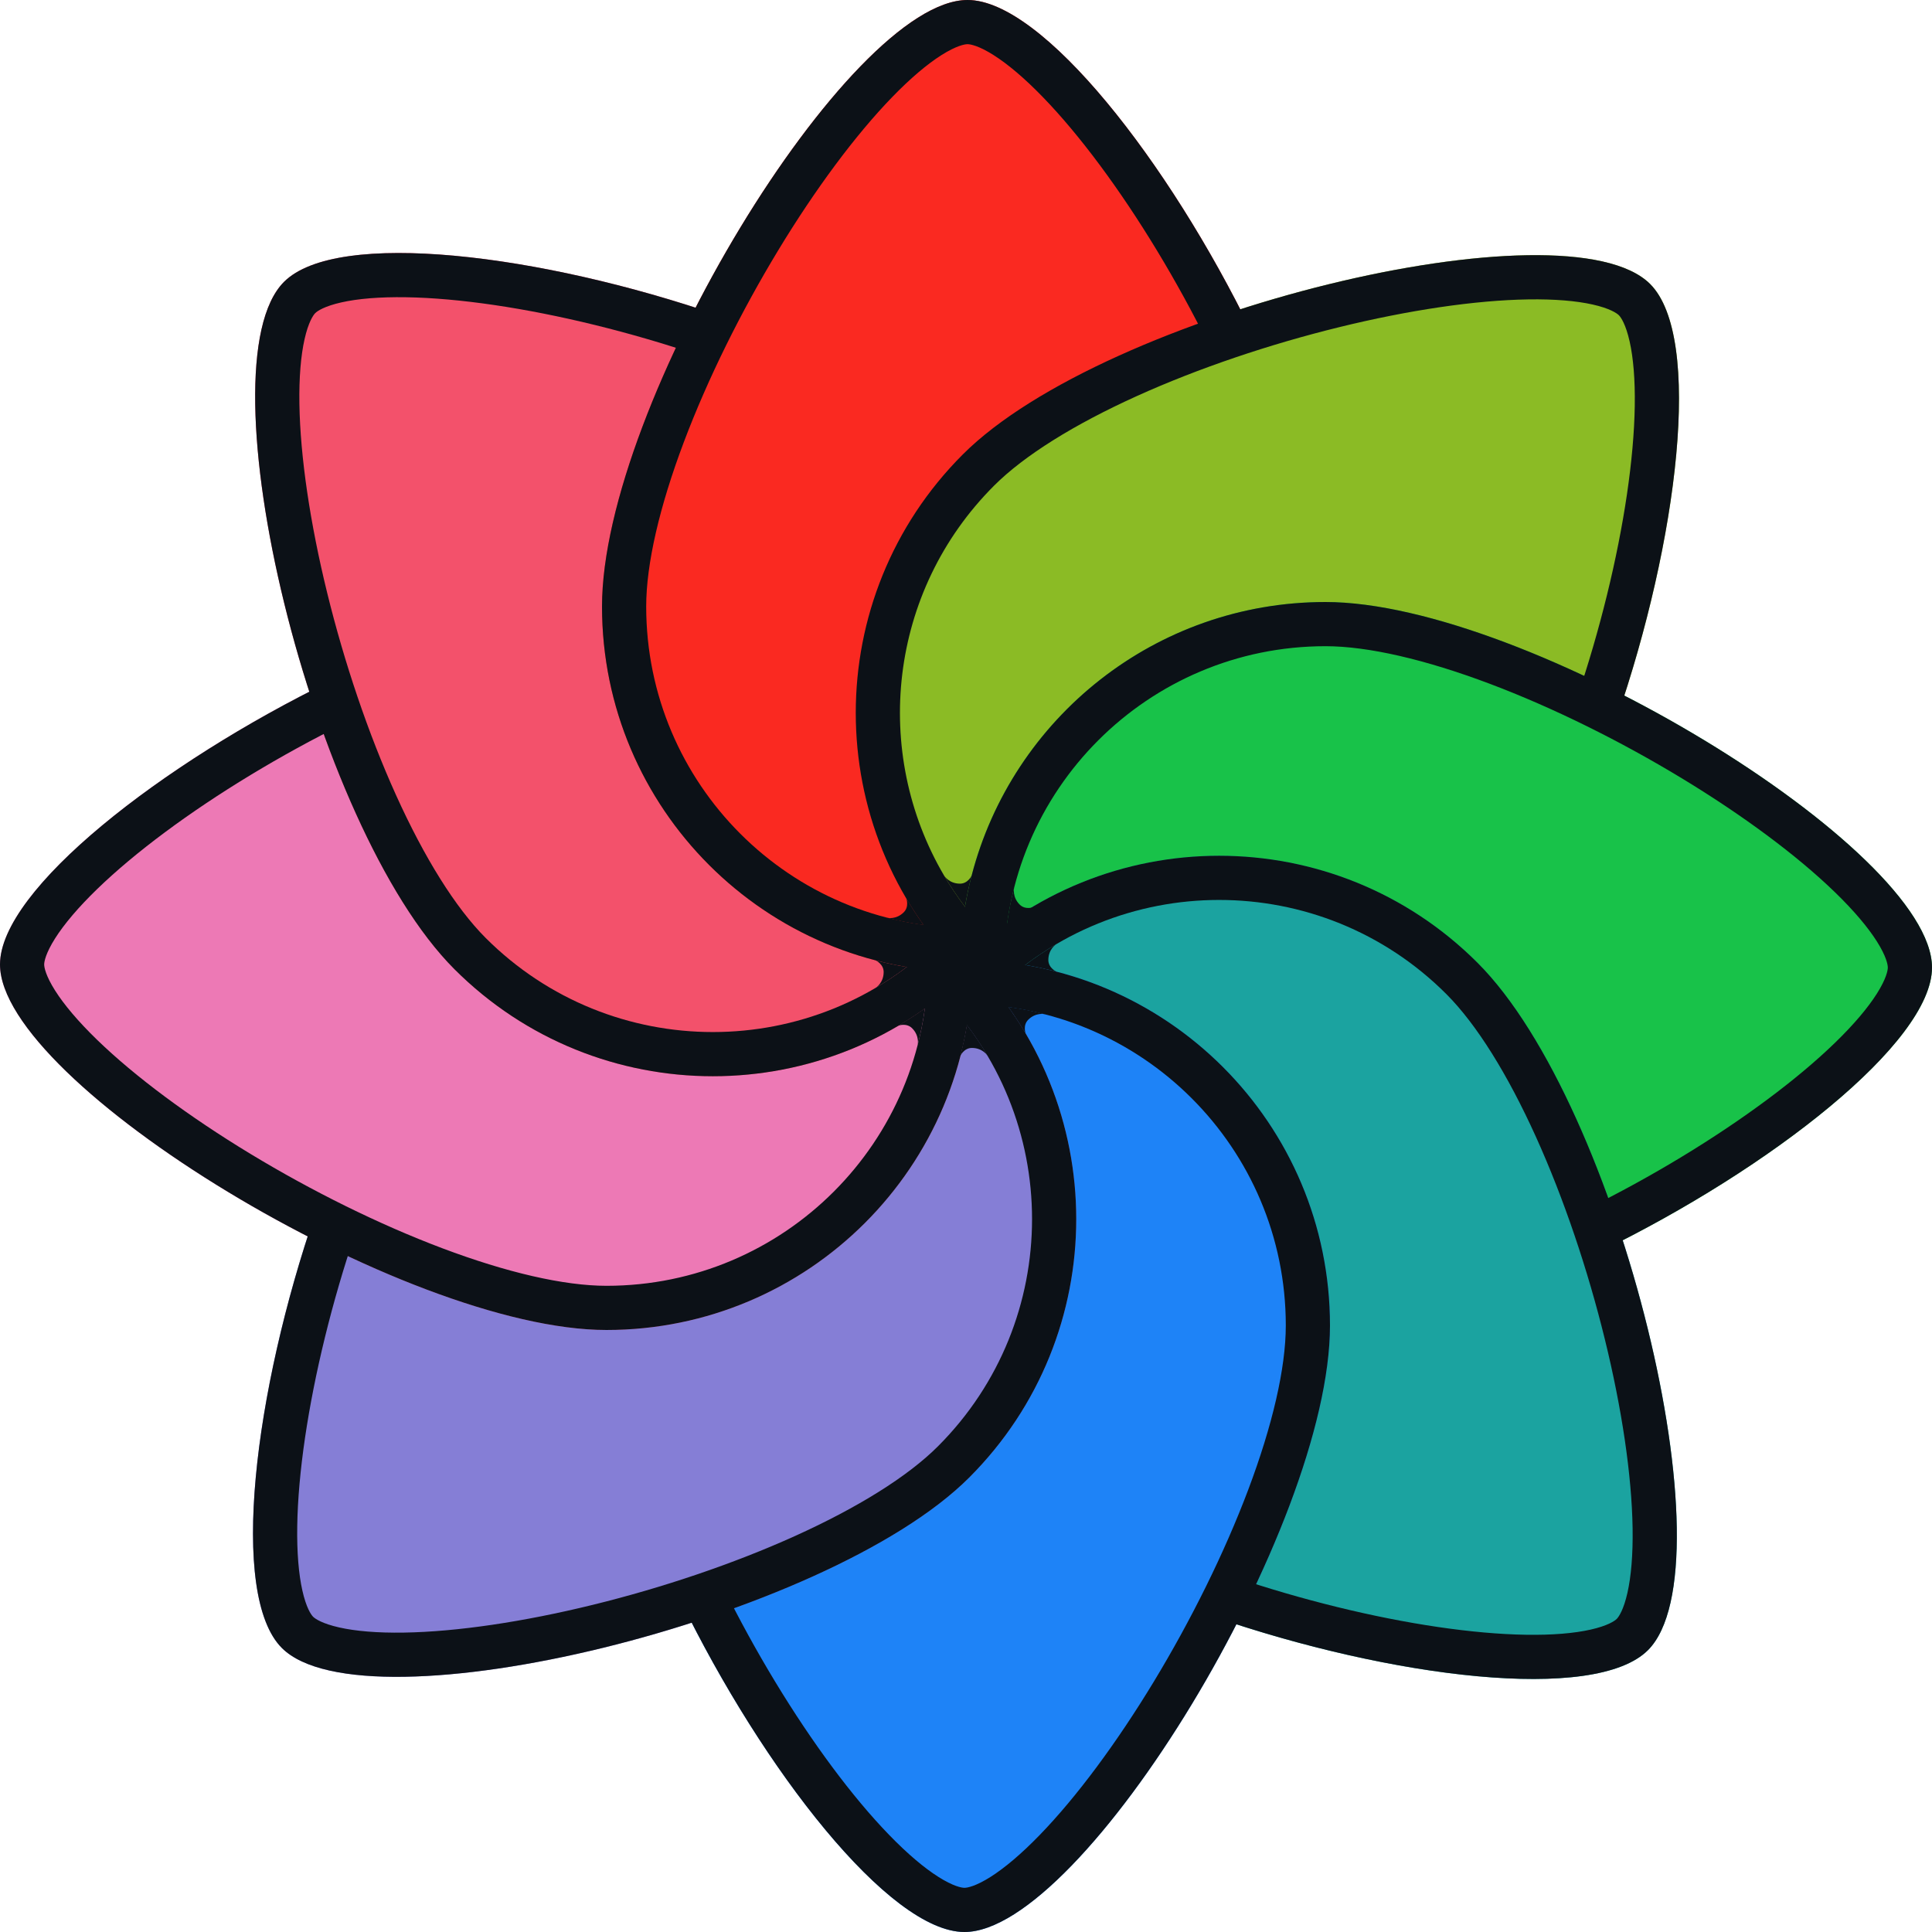
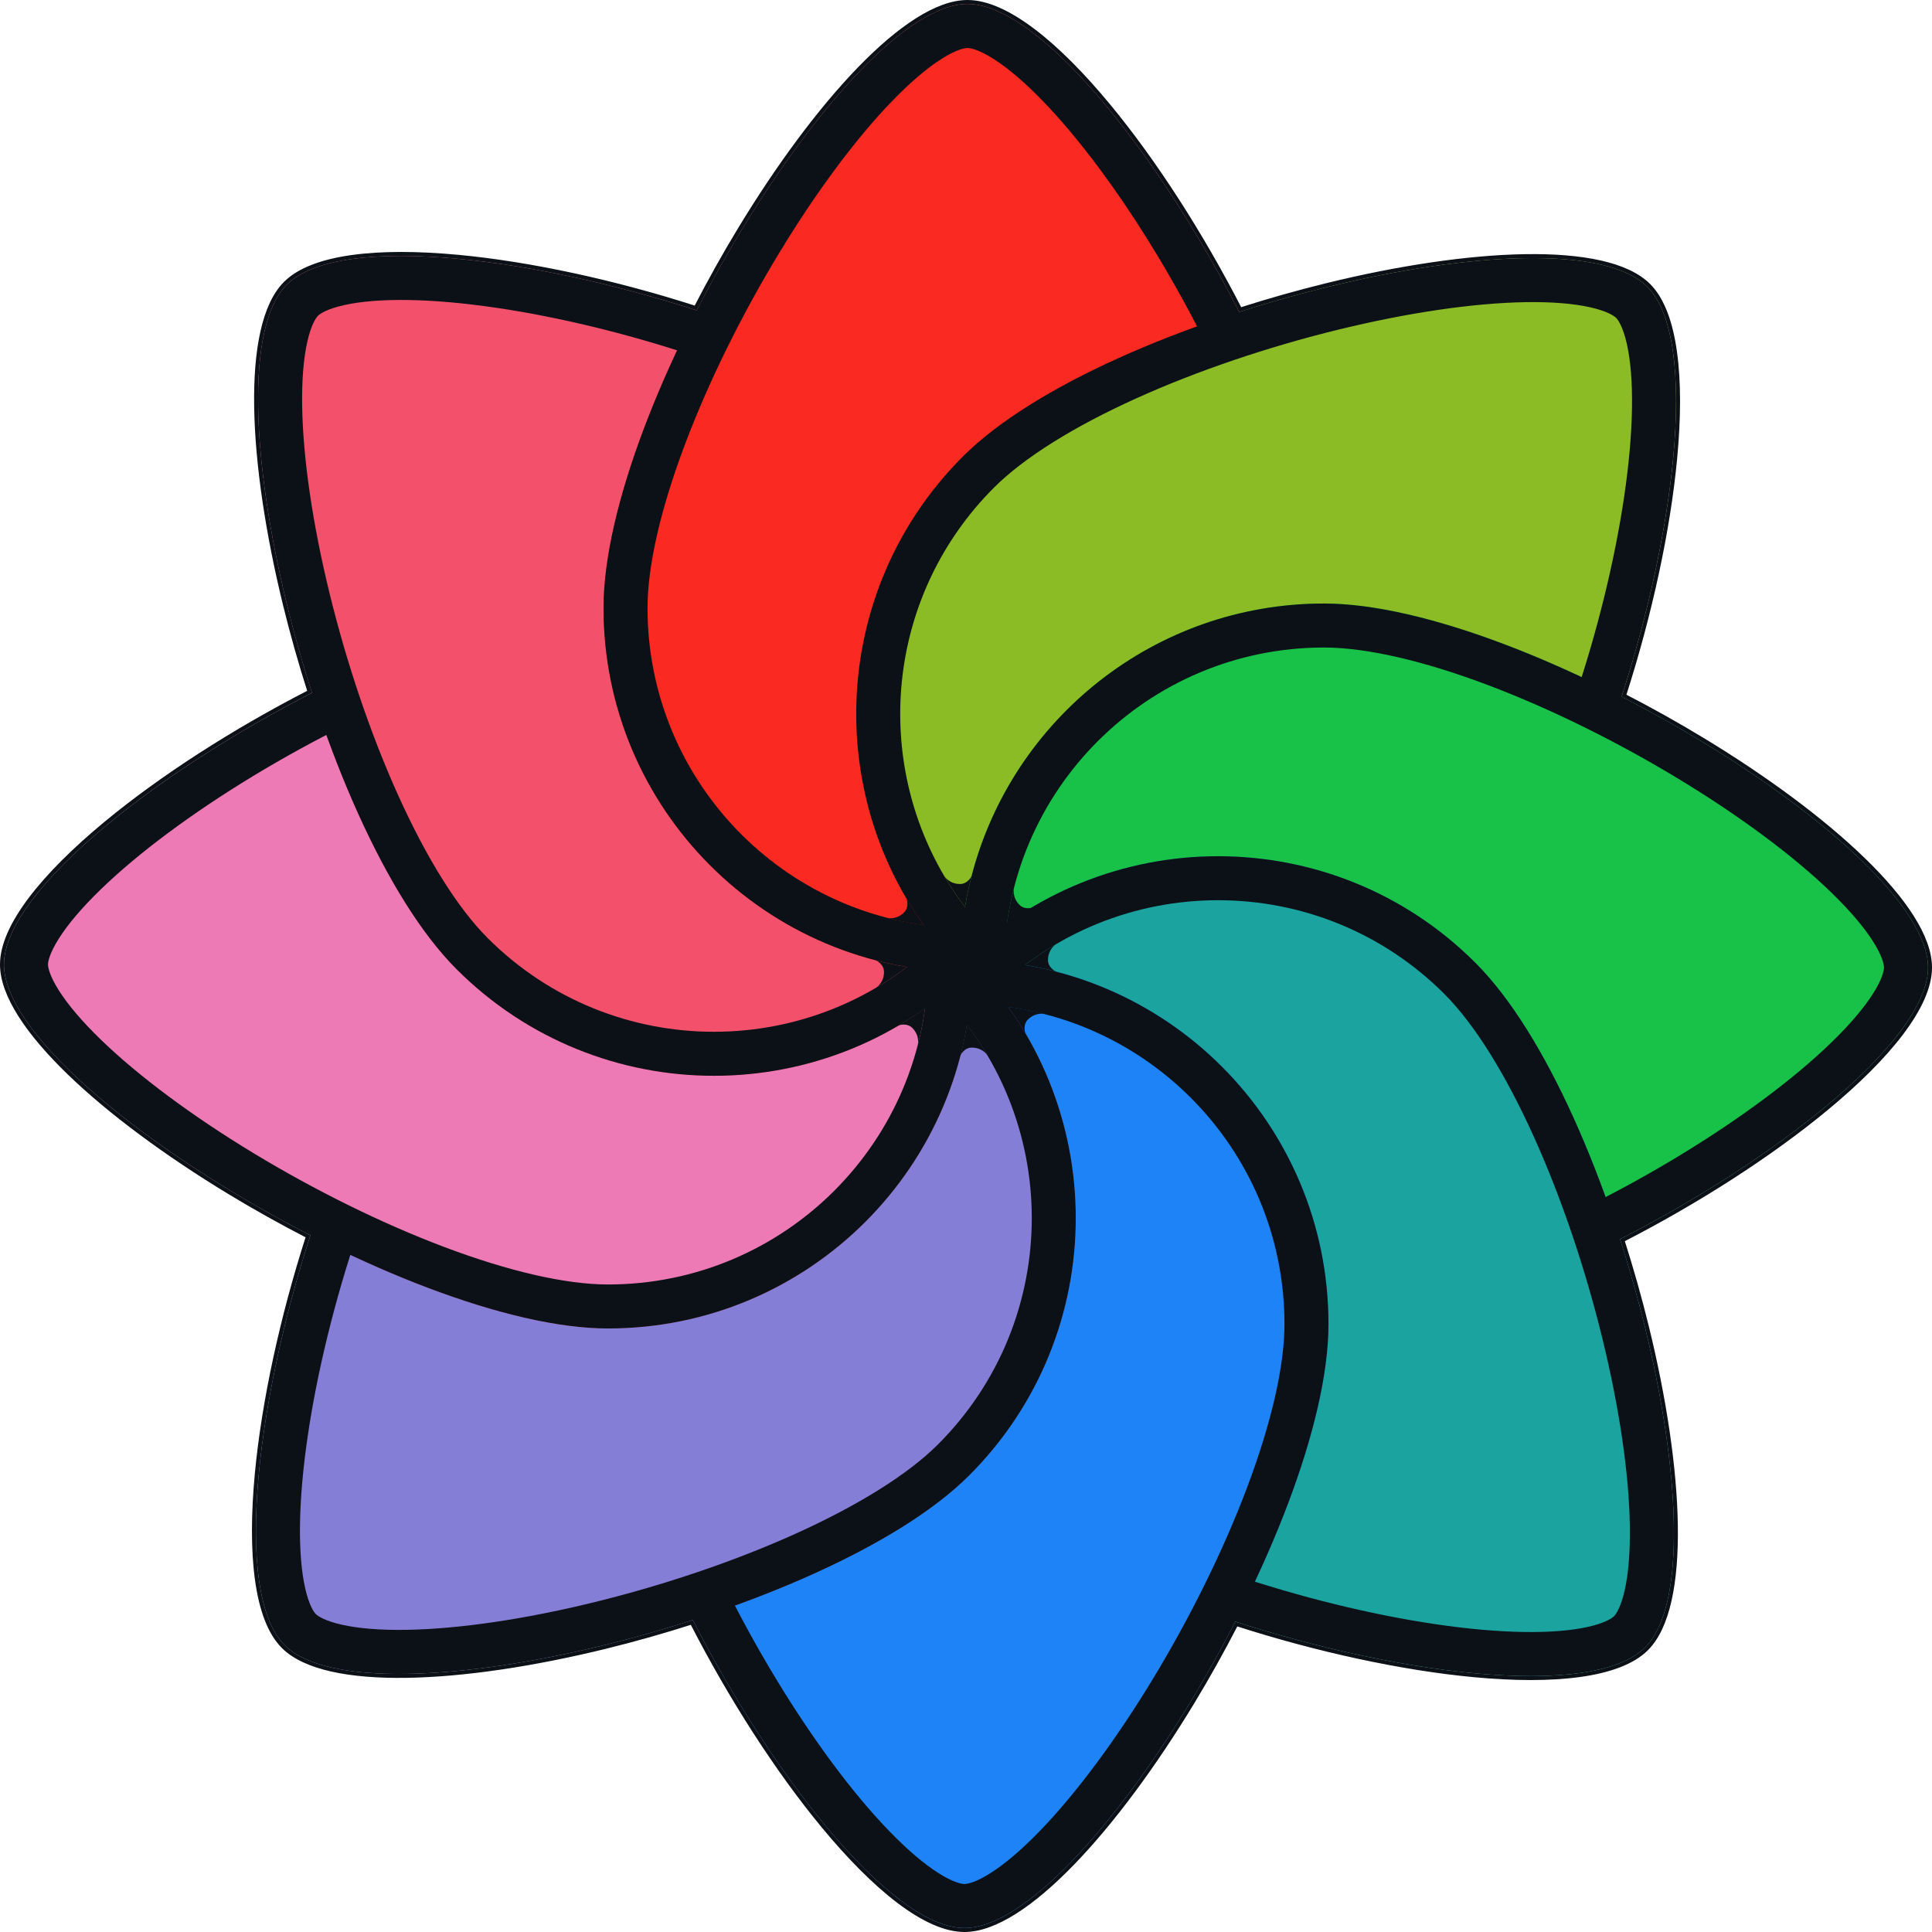
- <svg xmlns="http://www.w3.org/2000/svg" width="481" height="481" viewBox="0 0 481 481" fill="none">
-   <path d="M239.708 113.136C275.246 77.598 389.968 49.85 410.828 70.71C424.105 83.987 417.69 135.292 402.107 180C402.107 180 352 144 302 161.5C252 179 239.708 241.829 239.708 241.829C204.171 206.292 204.171 148.674 239.708 113.136Z" fill="#8BBB25" />
-   <path d="M330 149.88C380.258 149.88 481 211.38 481 240.88C481 259.657 440.185 291.399 397.553 311.993C397.553 311.993 387.578 251.107 339.848 228.126C292.119 205.145 239 240.88 239 240.88C239 190.622 279.742 149.88 330 149.88Z" fill="#18C249" />
-   <path d="M367.864 239.708C403.401 275.246 431.15 389.968 410.29 410.828C397.013 424.105 345.708 417.689 301 402.107C301 402.107 337 352 319.5 302C302 252 239.17 239.708 239.17 239.708C274.708 204.17 332.326 204.17 367.864 239.708Z" fill="#1BA3A0" />
-   <path d="M331.12 330C331.12 380.258 269.62 481 240.12 481C221.343 481 189.601 440.185 169.007 397.553C169.007 397.553 229.893 387.578 252.874 339.848C275.855 292.119 240.12 239 240.12 239C290.378 239 331.12 279.742 331.12 330Z" fill="#1E83F7" />
-   <path d="M241.292 367.864C205.754 403.402 91.032 431.15 70.172 410.29C56.895 397.013 63.31 345.708 78.893 301C78.893 301 129 337 179 319.5C229 302 241.292 239.171 241.292 239.171C276.83 274.708 276.83 332.326 241.292 367.864Z" fill="#857ED6" />
-   <path d="M151 331.12C100.742 331.12 0 269.62 0 240.12C0 221.343 40.815 189.601 83.447 169.007C83.447 169.007 93.422 229.893 141.152 252.874C188.881 275.855 242 240.12 242 240.12C242 290.378 201.258 331.12 151 331.12Z" fill="#ED79B5" />
-   <path d="M113.136 241.292C77.598 205.754 49.85 91.032 70.71 70.172C83.987 56.895 135.292 63.31 180 78.893C180 78.893 144 129 161.5 179C179 229 241.83 241.292 241.83 241.292C206.292 276.83 148.674 276.83 113.136 241.292Z" fill="#F3516B" />
-   <path d="M149.88 151C149.88 100.742 211.38 0 240.88 0C259.657 0 291.399 40.815 311.993 83.447C311.993 83.447 251.107 93.422 228.126 141.152C205.145 188.881 240.88 242 240.88 242C190.622 242 149.88 201.258 149.88 151Z" fill="#FA2921" />
-   <path fill-rule="evenodd" clip-rule="evenodd" d="M149.88 151C149.88 100.742 211.38 2.79386e-05 240.88 3.05176e-05C259.513 3.21465e-05 290.912 40.191 311.517 82.466L301 86.002C297.028 77.948 292.647 69.967 288.034 62.353C278.782 47.08 268.814 33.642 259.645 24.182C255.053 19.443 250.903 15.955 247.375 13.72C243.694 11.389 241.6 11 240.88 11C240.16 11 238.066 11.389 234.385 13.72C230.857 15.955 226.708 19.443 222.115 24.182C212.946 33.642 202.978 47.08 193.726 62.353C184.501 77.582 176.203 94.28 170.243 110.085C164.214 126.074 160.88 140.357 160.88 151C160.88 195.183 196.697 231 240.88 231V242C190.622 242 149.88 201.258 149.88 151Z" fill="#0C1117" />
-   <path fill-rule="evenodd" clip-rule="evenodd" d="M239.708 113.136C275.246 77.598 389.968 49.85 410.828 70.71C424.003 83.885 417.787 134.507 402.464 178.97L392.526 174.033C395.412 165.53 397.958 156.788 400.081 148.143C404.338 130.801 406.791 114.251 406.998 101.077C407.101 94.479 406.634 89.079 405.719 85.004C404.764 80.753 403.559 78.997 403.05 78.488C402.54 77.979 400.784 76.773 396.534 75.819C392.459 74.904 387.058 74.436 380.46 74.54C367.287 74.746 350.737 77.199 333.395 81.457C316.103 85.702 298.428 91.642 283.038 98.603C267.469 105.646 255.012 113.388 247.486 120.914C221.164 147.237 217.019 187.338 235.051 218C236.617 220.662 238.35 223.254 240.25 225.758C242.44 228.645 244.852 231.417 247.486 234.051L239.708 241.829C204.17 206.292 204.17 148.674 239.708 113.136Z" fill="#0C1117" />
-   <path fill-rule="evenodd" clip-rule="evenodd" d="M113.136 241.292C77.598 205.754 49.85 91.032 70.71 70.172C83.885 56.997 134.507 63.213 178.97 78.536L174.033 88.474C165.53 85.588 156.788 83.042 148.143 80.919C130.801 76.662 114.251 74.209 101.077 74.002C94.479 73.899 89.079 74.366 85.004 75.281C80.753 76.236 78.997 77.441 78.488 77.95C77.979 78.459 76.773 80.216 75.819 84.466C74.904 88.541 74.436 93.942 74.54 100.54C74.746 113.713 77.199 130.263 81.457 147.605C85.702 164.897 91.642 182.571 98.603 197.962C105.646 213.531 113.389 225.988 120.914 233.514C152.156 264.756 202.809 264.756 234.051 233.514L241.83 241.292C206.292 276.83 148.674 276.83 113.136 241.292Z" fill="#0C1117" />
-   <path fill-rule="evenodd" clip-rule="evenodd" d="M330 149.88C380.257 149.88 481 211.38 481 240.88C481 259.513 440.809 290.912 398.534 311.517L394.997 301C403.051 297.028 411.033 292.647 418.647 288.034C433.92 278.782 447.357 268.814 456.818 259.645C461.557 255.053 465.045 250.903 467.279 247.375C469.61 243.694 470 241.6 470 240.88C470 240.16 469.61 238.066 467.279 234.385C465.045 230.857 461.557 226.708 456.818 222.115C447.357 212.946 433.92 202.978 418.647 193.726C403.418 184.501 386.72 176.203 370.915 170.243C354.926 164.214 340.643 160.88 330 160.88C285.817 160.88 250 196.697 250 240.88H239C239 235.728 239.428 230.677 240.25 225.758C240.689 223.133 241.241 220.545 241.9 218C252.047 178.817 287.644 149.88 330 149.88Z" fill="#0C1117" />
-   <path fill-rule="evenodd" clip-rule="evenodd" d="M367.863 239.708C403.401 275.246 431.149 389.968 410.29 410.828C397.114 424.003 346.492 417.787 302.03 402.464L306.966 392.527C315.47 395.412 324.211 397.958 332.857 400.081C350.199 404.338 366.749 406.791 379.922 406.998C386.52 407.101 391.921 406.634 395.996 405.719C400.246 404.764 402.003 403.559 402.512 403.05C403.021 402.541 404.226 400.784 405.181 396.534C406.096 392.459 406.563 387.058 406.46 380.46C406.253 367.287 403.8 350.737 399.543 333.395C395.298 316.103 389.358 298.429 382.396 283.038C375.354 267.469 367.611 255.012 360.085 247.486C328.843 216.244 278.19 216.244 246.948 247.486L239.17 239.708C274.708 204.17 332.326 204.17 367.863 239.708Z" fill="#0C1117" />
-   <path fill-rule="evenodd" clip-rule="evenodd" d="M331.119 330C331.119 380.258 269.619 481 240.119 481C221.486 481 190.087 440.809 169.482 398.534L179.999 394.998C183.972 403.052 188.353 411.033 192.965 418.647C202.217 433.92 212.186 447.358 221.354 456.818C225.947 461.557 230.096 465.045 233.625 467.28C237.305 469.611 239.399 470 240.119 470C240.839 470 242.934 469.611 246.614 467.28C250.142 465.045 254.292 461.557 258.884 456.818C268.053 447.358 278.021 433.92 287.273 418.647C296.499 403.418 304.796 386.72 310.757 370.915C316.786 354.926 320.119 340.643 320.119 330C320.119 285.817 284.302 250 240.119 250V239C290.377 239 331.119 279.742 331.119 330Z" fill="#0C1117" />
-   <path fill-rule="evenodd" clip-rule="evenodd" d="M241.292 367.864C205.754 403.402 91.031 431.15 70.172 410.29C56.996 397.115 63.213 346.493 78.536 302.03L88.473 306.967C85.587 315.47 83.041 324.212 80.919 332.857C76.661 350.199 74.208 366.75 74.002 379.923C73.898 386.521 74.366 391.922 75.281 395.996C76.235 400.247 77.441 402.003 77.95 402.512C78.459 403.021 80.215 404.227 84.466 405.181C88.541 406.096 93.941 406.564 100.539 406.46C113.713 406.254 130.263 403.801 147.605 399.543C164.897 395.298 182.571 389.358 197.962 382.397C213.53 375.354 225.988 367.612 233.513 360.086C264.755 328.844 264.755 278.191 233.513 246.949L241.292 239.171C276.829 274.708 276.829 332.326 241.292 367.864Z" fill="#0C1117" />
-   <path fill-rule="evenodd" clip-rule="evenodd" d="M151 331.12C100.742 331.12 0 269.62 0 240.12C0 221.487 40.191 190.088 82.466 169.483L86.002 180C77.948 183.972 69.967 188.353 62.353 192.966C47.08 202.218 33.642 212.186 24.181 221.355C19.443 225.947 15.954 230.097 13.72 233.625C11.389 237.306 11 239.4 11 240.12C11 240.84 11.389 242.934 13.72 246.615C15.954 250.143 19.443 254.292 24.181 258.885C33.642 268.054 47.08 278.022 62.353 287.274C77.582 296.499 94.28 304.797 110.085 310.757C126.074 316.786 140.357 320.12 151 320.12C195.183 320.12 231 284.303 231 240.12H242C242 290.378 201.258 331.12 151 331.12Z" fill="#0C1117" />
-   <path d="M235.051 218C236.617 220.662 238.35 223.254 240.25 225.758C240.689 223.133 241.241 220.545 241.9 218C241.9 218 241 220 239 220C236.267 220 235.051 218 235.051 218Z" fill="#0C1117" />
-   <path d="M252.486 221C251.711 223.99 251.104 227.047 250.676 230.162C252.844 228.616 255.064 227.176 257.329 225.843C257.329 225.843 255.278 226.621 253.864 225.206C251.932 223.274 252.486 221 252.486 221Z" fill="#0C1117" />
-   <path d="M260.2 252.5C257.21 251.725 254.153 251.118 251.038 250.69C252.584 252.858 254.024 255.077 255.357 257.343C255.357 257.343 254.579 255.292 255.994 253.878C257.926 251.946 260.2 252.5 260.2 252.5Z" fill="#0C1117" />
-   <path d="M245.92 262.9C244.354 260.238 242.621 257.646 240.721 255.142C240.282 257.767 239.73 260.355 239.071 262.9C239.071 262.9 239.971 260.9 241.971 260.9C244.704 260.9 245.92 262.9 245.92 262.9Z" fill="#0C1117" />
-   <path d="M228.46 260.2C229.235 257.21 229.842 254.153 230.27 251.038C228.103 252.584 225.883 254.024 223.617 255.357C223.617 255.357 225.668 254.579 227.082 255.994C229.014 257.926 228.46 260.2 228.46 260.2Z" fill="#0C1117" />
-   <path d="M218 245.95C220.662 244.384 223.254 242.651 225.758 240.751C223.133 240.312 220.545 239.76 218 239.101C218 239.101 220 240.001 220 242.001C220 244.734 218 245.95 218 245.95Z" fill="#0C1117" />
-   <path d="M220.8 228.5C223.79 229.275 226.847 229.882 229.962 230.31C228.416 228.142 226.976 225.922 225.643 223.657C225.643 223.657 226.421 225.708 225.006 227.122C223.074 229.054 220.8 228.5 220.8 228.5Z" fill="#0C1117" />
-   <path d="M263 235.05C260.338 236.616 257.746 238.349 255.242 240.249C257.867 240.688 260.455 241.24 263 241.899C263 241.899 261 240.999 261 238.999C261 236.266 263 235.05 263 235.05Z" fill="#0C1117" />
+ <svg xmlns="http://www.w3.org/2000/svg" width="483" height="483" viewBox="0 0 483 483" fill="none">
+   <path d="M240.708 114.136C276.246 78.598 390.968 50.85 411.828 71.71C425.105 84.987 418.69 136.292 403.107 181C403.107 181 353 145 303 162.5C253 180 240.708 242.829 240.708 242.829C205.171 207.292 205.171 149.674 240.708 114.136Z" fill="#8BBB25" />
+   <path d="M331 150.88C381.258 150.88 482 212.38 482 241.88C482 260.657 441.185 292.399 398.553 312.993C398.553 312.993 388.578 252.107 340.848 229.126C293.119 206.145 240 241.88 240 241.88C240 191.622 280.742 150.88 331 150.88Z" fill="#18C249" />
+   <path d="M368.864 240.708C404.401 276.246 432.15 390.968 411.29 411.828C398.013 425.105 346.708 418.689 302 403.107C302 403.107 338 353 320.5 303C303 253 240.17 240.708 240.17 240.708C275.708 205.17 333.326 205.17 368.864 240.708Z" fill="#1BA3A0" />
+   <path d="M332.12 331C332.12 381.258 270.62 482 241.12 482C222.343 482 190.601 441.185 170.007 398.553C170.007 398.553 230.893 388.578 253.874 340.848C276.855 293.119 241.12 240 241.12 240C291.378 240 332.12 280.742 332.12 331Z" fill="#1E83F7" />
+   <path d="M242.292 368.864C206.754 404.402 92.032 432.15 71.172 411.29C57.895 398.013 64.31 346.708 79.893 302C79.893 302 130 338 180 320.5C230 303 242.292 240.171 242.292 240.171C277.83 275.708 277.83 333.326 242.292 368.864Z" fill="#857ED6" />
+   <path d="M152 332.12C101.742 332.12 1 270.62 1 241.12C1 222.343 41.815 190.601 84.447 170.007C84.447 170.007 94.422 230.893 142.152 253.874C189.881 276.855 243 241.12 243 241.12C243 291.378 202.258 332.12 152 332.12Z" fill="#ED79B5" />
+   <path d="M114.136 242.292C78.598 206.754 50.85 92.032 71.71 71.172C84.987 57.895 136.292 64.311 181 79.893C181 79.893 145 130 162.5 180C180 230 242.83 242.292 242.83 242.292C207.292 277.83 149.674 277.83 114.136 242.292Z" fill="#F3516B" />
+   <path d="M150.88 152C150.88 101.742 212.38 1 241.88 1C260.657 1 292.399 41.815 312.993 84.447C312.993 84.447 252.107 94.422 229.126 142.152C206.145 189.881 241.88 243 241.88 243C191.622 243 150.88 202.258 150.88 152Z" fill="#FA2921" />
+   <path d="M77.396 172.96C58.471 182.671 40.32 194.352 26.418 205.86C18.634 212.302 12.169 218.702 7.645 224.681C3.132 230.647 0.5 236.26 0.5 241.12C0.5 244.942 2.128 249.225 5.005 253.767C7.885 258.317 12.046 263.169 17.178 268.143C27.443 278.091 41.639 288.566 57.394 298.11C63.725 301.945 70.31 305.631 76.996 309.074C70.481 329.323 65.906 350.417 64.212 368.385C63.264 378.444 63.217 387.541 64.247 394.968C65.273 402.377 67.382 408.208 70.818 411.644C73.521 414.347 77.701 416.224 82.947 417.402C88.201 418.582 94.574 419.071 101.72 418.959C116.013 418.735 133.458 416.104 151.347 411.712C158.535 409.947 165.798 407.897 172.96 405.604C182.671 424.529 194.352 442.68 205.86 456.582C212.302 464.366 218.701 470.831 224.681 475.355C230.646 479.868 236.26 482.5 241.12 482.5C244.942 482.5 249.225 480.872 253.767 477.995C258.316 475.115 263.169 470.954 268.143 465.822C278.091 455.557 288.566 441.361 298.11 425.606C301.945 419.275 305.631 412.69 309.074 406.004C329.323 412.519 350.417 417.094 368.385 418.788C378.444 419.736 387.541 419.783 394.968 418.753C402.377 417.726 408.207 415.618 411.644 412.182C414.347 409.479 416.224 405.299 417.402 400.053C418.581 394.799 419.071 388.426 418.959 381.28C418.735 366.987 416.103 349.542 411.712 331.653C409.947 324.465 407.897 317.202 405.604 310.04C424.529 300.329 442.68 288.648 456.582 277.14C464.366 270.698 470.831 264.298 475.355 258.319C479.868 252.353 482.5 246.74 482.5 241.88C482.5 238.058 480.872 233.775 477.995 229.233C475.114 224.683 470.954 219.831 465.822 214.857C455.557 204.909 441.361 194.434 425.606 184.89C419.275 181.055 412.69 177.369 406.004 173.926C412.519 153.677 417.094 132.583 418.788 114.615C419.736 104.556 419.783 95.459 418.753 88.032C417.727 80.623 415.618 74.792 412.182 71.356C409.479 68.653 405.299 66.776 400.053 65.598C394.799 64.418 388.426 63.929 381.28 64.041C366.988 64.265 349.542 66.897 331.653 71.288C324.465 73.053 317.202 75.103 310.04 77.396C300.329 58.471 288.648 40.32 277.14 26.418C270.698 18.634 264.299 12.169 258.319 7.645C252.354 3.132 246.74 0.5 241.88 0.5C238.058 0.5 233.775 2.128 229.233 5.005C224.684 7.885 219.831 12.046 214.857 17.178C204.909 27.443 194.434 41.639 184.89 57.394C181.055 63.725 177.369 70.31 173.926 76.996C153.677 70.481 132.583 65.906 114.615 64.212C104.556 63.264 95.459 63.217 88.032 64.247C80.623 65.274 74.793 67.382 71.356 70.819C68.653 73.521 66.776 77.701 65.598 82.947C64.419 88.201 63.929 94.574 64.041 101.72C64.265 116.013 66.897 133.458 71.288 151.347C73.053 158.535 75.103 165.798 77.396 172.96Z" stroke="#0C1117" />
+   <path fill-rule="evenodd" clip-rule="evenodd" d="M150.88 152C150.88 101.742 212.38 1 241.88 1C260.513 1 291.912 41.191 312.517 83.466L302 87.002C298.028 78.948 293.647 70.967 289.034 63.353C279.782 48.08 269.814 34.642 260.645 25.182C256.053 20.443 251.903 16.955 248.375 14.72C244.694 12.389 242.6 12 241.88 12C241.16 12 239.066 12.389 235.385 14.72C231.857 16.955 227.708 20.443 223.115 25.182C213.946 34.642 203.978 48.08 194.726 63.353C185.501 78.582 177.203 95.28 171.243 111.085C165.214 127.074 161.88 141.357 161.88 152C161.88 196.183 197.697 232 241.88 232V243C191.622 243 150.88 202.258 150.88 152Z" fill="#0C1117" />
+   <path fill-rule="evenodd" clip-rule="evenodd" d="M240.708 114.136C276.246 78.598 390.968 50.85 411.828 71.71C425.003 84.885 418.787 135.507 403.464 179.97L393.526 175.033C396.412 166.53 398.958 157.788 401.081 149.143C405.338 131.801 407.791 115.251 407.998 102.077C408.101 95.479 407.634 90.079 406.719 86.004C405.764 81.753 404.559 79.997 404.05 79.488C403.54 78.979 401.784 77.773 397.534 76.819C393.459 75.904 388.058 75.436 381.46 75.54C368.287 75.746 351.737 78.199 334.395 82.457C317.103 86.702 299.428 92.642 284.038 99.603C268.469 106.646 256.012 114.388 248.486 121.914C222.164 148.237 218.019 188.338 236.051 219C237.617 221.662 239.35 224.254 241.25 226.758C243.44 229.645 245.852 232.417 248.486 235.051L240.708 242.829C205.17 207.292 205.17 149.674 240.708 114.136Z" fill="#0C1117" />
+   <path fill-rule="evenodd" clip-rule="evenodd" d="M114.136 242.292C78.598 206.754 50.85 92.032 71.71 71.172C84.885 57.997 135.507 64.213 179.97 79.536L175.033 89.474C166.53 86.588 157.788 84.042 149.143 81.919C131.801 77.662 115.251 75.209 102.077 75.002C95.479 74.899 90.079 75.366 86.004 76.281C81.753 77.236 79.997 78.441 79.488 78.95C78.979 79.459 77.773 81.216 76.819 85.466C75.904 89.541 75.436 94.942 75.54 101.54C75.746 114.713 78.199 131.263 82.457 148.605C86.702 165.897 92.642 183.571 99.603 198.962C106.646 214.531 114.389 226.988 121.914 234.514C153.156 265.756 203.809 265.756 235.051 234.514L242.83 242.292C207.292 277.83 149.674 277.83 114.136 242.292Z" fill="#0C1117" />
+   <path fill-rule="evenodd" clip-rule="evenodd" d="M331 150.88C381.257 150.88 482 212.38 482 241.88C482 260.513 441.809 291.912 399.534 312.517L395.997 302C404.051 298.028 412.033 293.647 419.647 289.034C434.92 279.782 448.357 269.814 457.818 260.645C462.557 256.053 466.045 251.903 468.279 248.375C470.61 244.694 471 242.6 471 241.88C471 241.16 470.61 239.066 468.279 235.385C466.045 231.857 462.557 227.708 457.818 223.115C448.357 213.946 434.92 203.978 419.647 194.726C404.418 185.501 387.72 177.203 371.915 171.243C355.926 165.214 341.643 161.88 331 161.88C286.817 161.88 251 197.697 251 241.88H240C240 236.728 240.428 231.677 241.25 226.758C241.689 224.133 242.241 221.545 242.9 219C253.047 179.817 288.644 150.88 331 150.88Z" fill="#0C1117" />
+   <path fill-rule="evenodd" clip-rule="evenodd" d="M368.863 240.708C404.401 276.246 432.149 390.968 411.29 411.828C398.114 425.003 347.492 418.787 303.03 403.464L307.966 393.527C316.47 396.412 325.211 398.958 333.857 401.081C351.199 405.338 367.749 407.791 380.922 407.998C387.52 408.101 392.921 407.634 396.996 406.719C401.246 405.764 403.003 404.559 403.512 404.05C404.021 403.541 405.226 401.784 406.181 397.534C407.096 393.459 407.563 388.058 407.46 381.46C407.253 368.287 404.8 351.737 400.543 334.395C396.298 317.103 390.358 299.429 383.396 284.038C376.354 268.469 368.611 256.012 361.085 248.486C329.843 217.244 279.19 217.244 247.948 248.486L240.17 240.708C275.708 205.17 333.326 205.17 368.863 240.708Z" fill="#0C1117" />
+   <path fill-rule="evenodd" clip-rule="evenodd" d="M332.119 331C332.119 381.258 270.619 482 241.119 482C222.486 482 191.087 441.809 170.482 399.534L180.999 395.998C184.972 404.052 189.353 412.033 193.965 419.647C203.217 434.92 213.186 448.358 222.354 457.818C226.947 462.557 231.096 466.045 234.625 468.28C238.305 470.611 240.399 471 241.119 471C241.839 471 243.934 470.611 247.614 468.28C251.142 466.045 255.292 462.557 259.884 457.818C269.053 448.358 279.021 434.92 288.273 419.647C297.499 404.418 305.796 387.72 311.757 371.915C317.786 355.926 321.119 341.643 321.119 331C321.119 286.817 285.302 251 241.119 251V240C291.377 240 332.119 280.742 332.119 331Z" fill="#0C1117" />
+   <path fill-rule="evenodd" clip-rule="evenodd" d="M242.292 368.864C206.754 404.402 92.031 432.15 71.172 411.29C57.996 398.115 64.213 347.493 79.536 303.03L89.473 307.967C86.587 316.47 84.041 325.212 81.919 333.857C77.661 351.199 75.208 367.75 75.002 380.923C74.898 387.521 75.366 392.922 76.281 396.996C77.235 401.247 78.441 403.003 78.95 403.512C79.459 404.021 81.215 405.227 85.466 406.181C89.541 407.096 94.941 407.564 101.539 407.46C114.713 407.254 131.263 404.801 148.605 400.543C165.897 396.298 183.571 390.358 198.962 383.397C214.53 376.354 226.988 368.612 234.513 361.086C265.755 329.844 265.755 279.191 234.513 247.949L242.292 240.171C277.829 275.708 277.829 333.326 242.292 368.864Z" fill="#0C1117" />
+   <path fill-rule="evenodd" clip-rule="evenodd" d="M152 332.12C101.742 332.12 1 270.62 1 241.12C1 222.487 41.191 191.088 83.466 170.483L87.002 181C78.948 184.972 70.967 189.353 63.353 193.966C48.08 203.218 34.642 213.186 25.181 222.355C20.443 226.947 16.954 231.097 14.72 234.625C12.389 238.306 12 240.4 12 241.12C12 241.84 12.389 243.934 14.72 247.615C16.954 251.143 20.443 255.292 25.181 259.885C34.642 269.054 48.08 279.022 63.353 288.274C78.582 297.499 95.28 305.797 111.085 311.757C127.074 317.786 141.357 321.12 152 321.12C196.183 321.12 232 285.303 232 241.12H243C243 291.378 202.258 332.12 152 332.12Z" fill="#0C1117" />
+   <path d="M236.051 219C237.617 221.662 239.35 224.254 241.25 226.758C241.689 224.133 242.241 221.545 242.9 219C242.9 219 242 221 240 221C237.267 221 236.051 219 236.051 219Z" fill="#0C1117" />
+   <path d="M253.486 222C252.711 224.99 252.104 228.047 251.676 231.162C253.844 229.616 256.064 228.176 258.329 226.843C258.329 226.843 256.278 227.621 254.864 226.206C252.932 224.274 253.486 222 253.486 222Z" fill="#0C1117" />
+   <path d="M261.2 253.5C258.21 252.725 255.153 252.118 252.038 251.69C253.584 253.858 255.024 256.077 256.357 258.343C256.357 258.343 255.579 256.292 256.994 254.878C258.926 252.946 261.2 253.5 261.2 253.5Z" fill="#0C1117" />
+   <path d="M246.92 263.9C245.354 261.238 243.621 258.646 241.721 256.142C241.282 258.767 240.73 261.355 240.071 263.9C240.071 263.9 240.971 261.9 242.971 261.9C245.704 261.9 246.92 263.9 246.92 263.9Z" fill="#0C1117" />
+   <path d="M229.46 261.2C230.235 258.21 230.842 255.153 231.27 252.038C229.103 253.584 226.883 255.024 224.617 256.357C224.617 256.357 226.668 255.579 228.082 256.994C230.014 258.926 229.46 261.2 229.46 261.2Z" fill="#0C1117" />
+   <path d="M219 246.95C221.662 245.384 224.254 243.651 226.758 241.751C224.133 241.312 221.545 240.76 219 240.101C219 240.101 221 241.001 221 243.001C221 245.734 219 246.95 219 246.95Z" fill="#0C1117" />
+   <path d="M221.8 229.5C224.79 230.275 227.847 230.882 230.962 231.31C229.416 229.142 227.976 226.922 226.643 224.657C226.643 224.657 227.421 226.708 226.006 228.122C224.074 230.054 221.8 229.5 221.8 229.5Z" fill="#0C1117" />
+   <path d="M264 236.05C261.338 237.616 258.746 239.349 256.242 241.249C258.867 241.688 261.455 242.24 264 242.899C264 242.899 262 241.999 262 239.999C262 237.266 264 236.05 264 236.05Z" fill="#0C1117" />
</svg>
